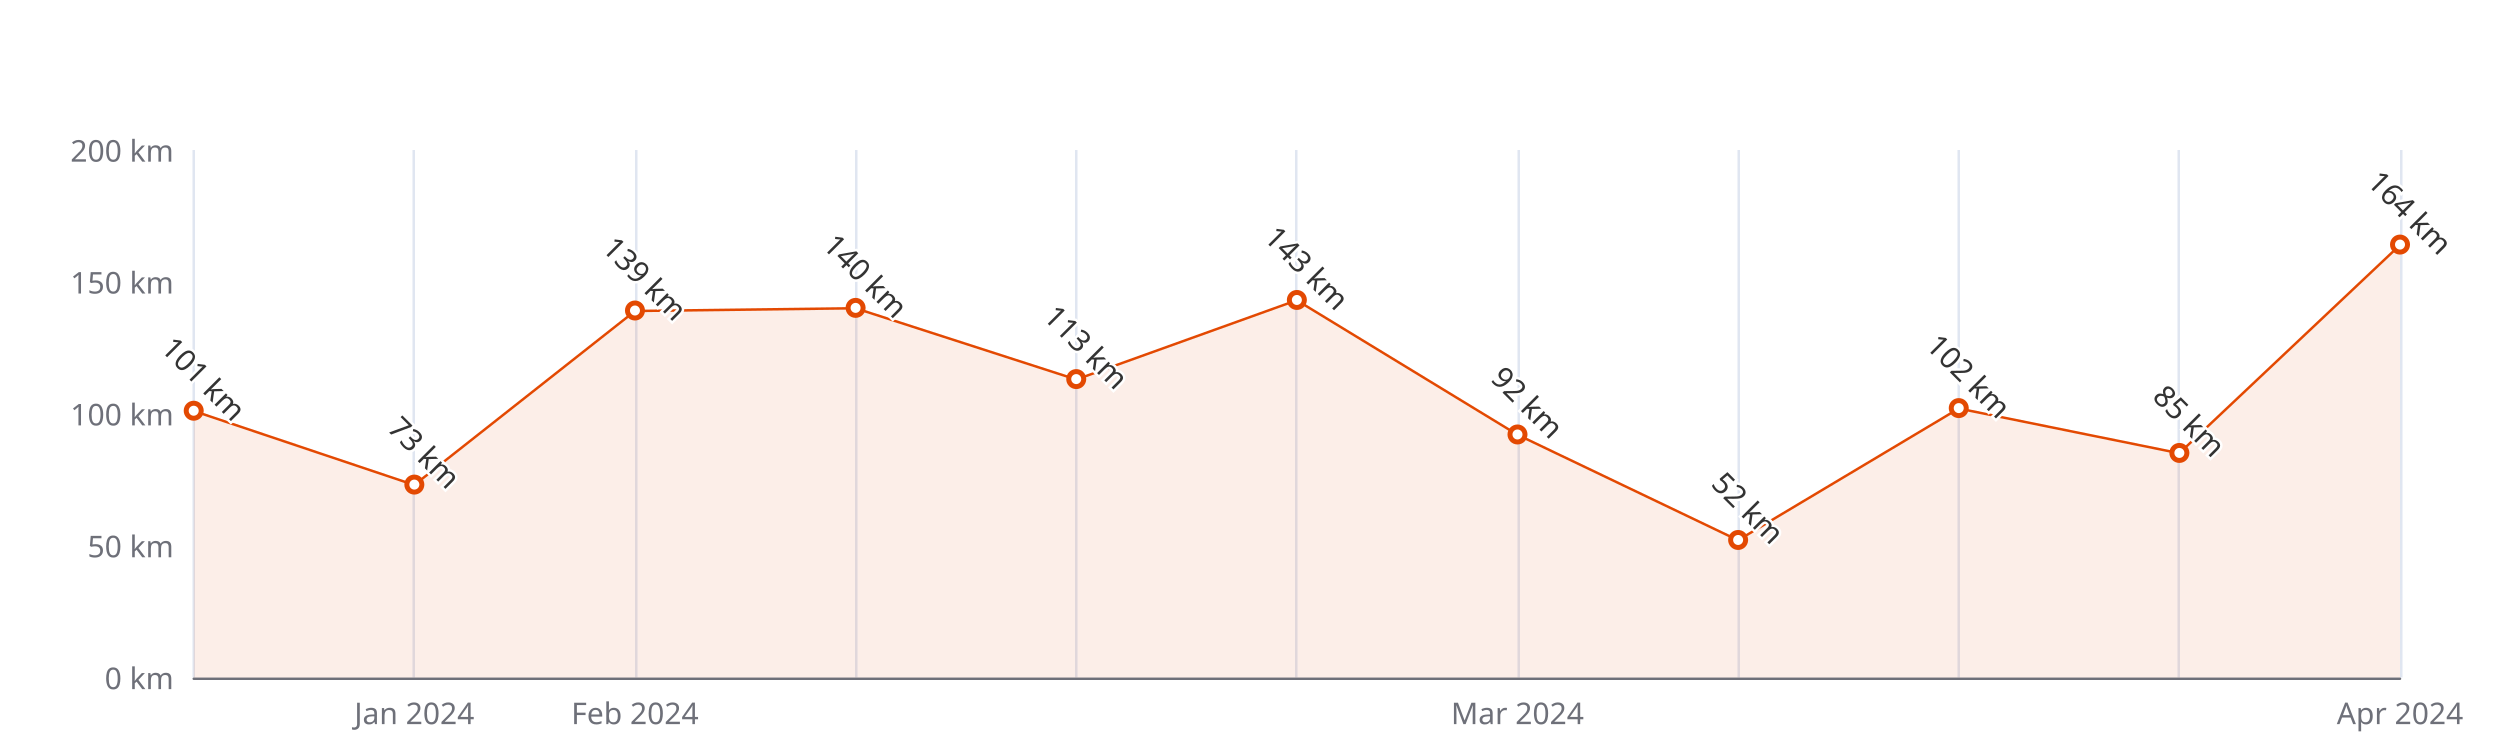
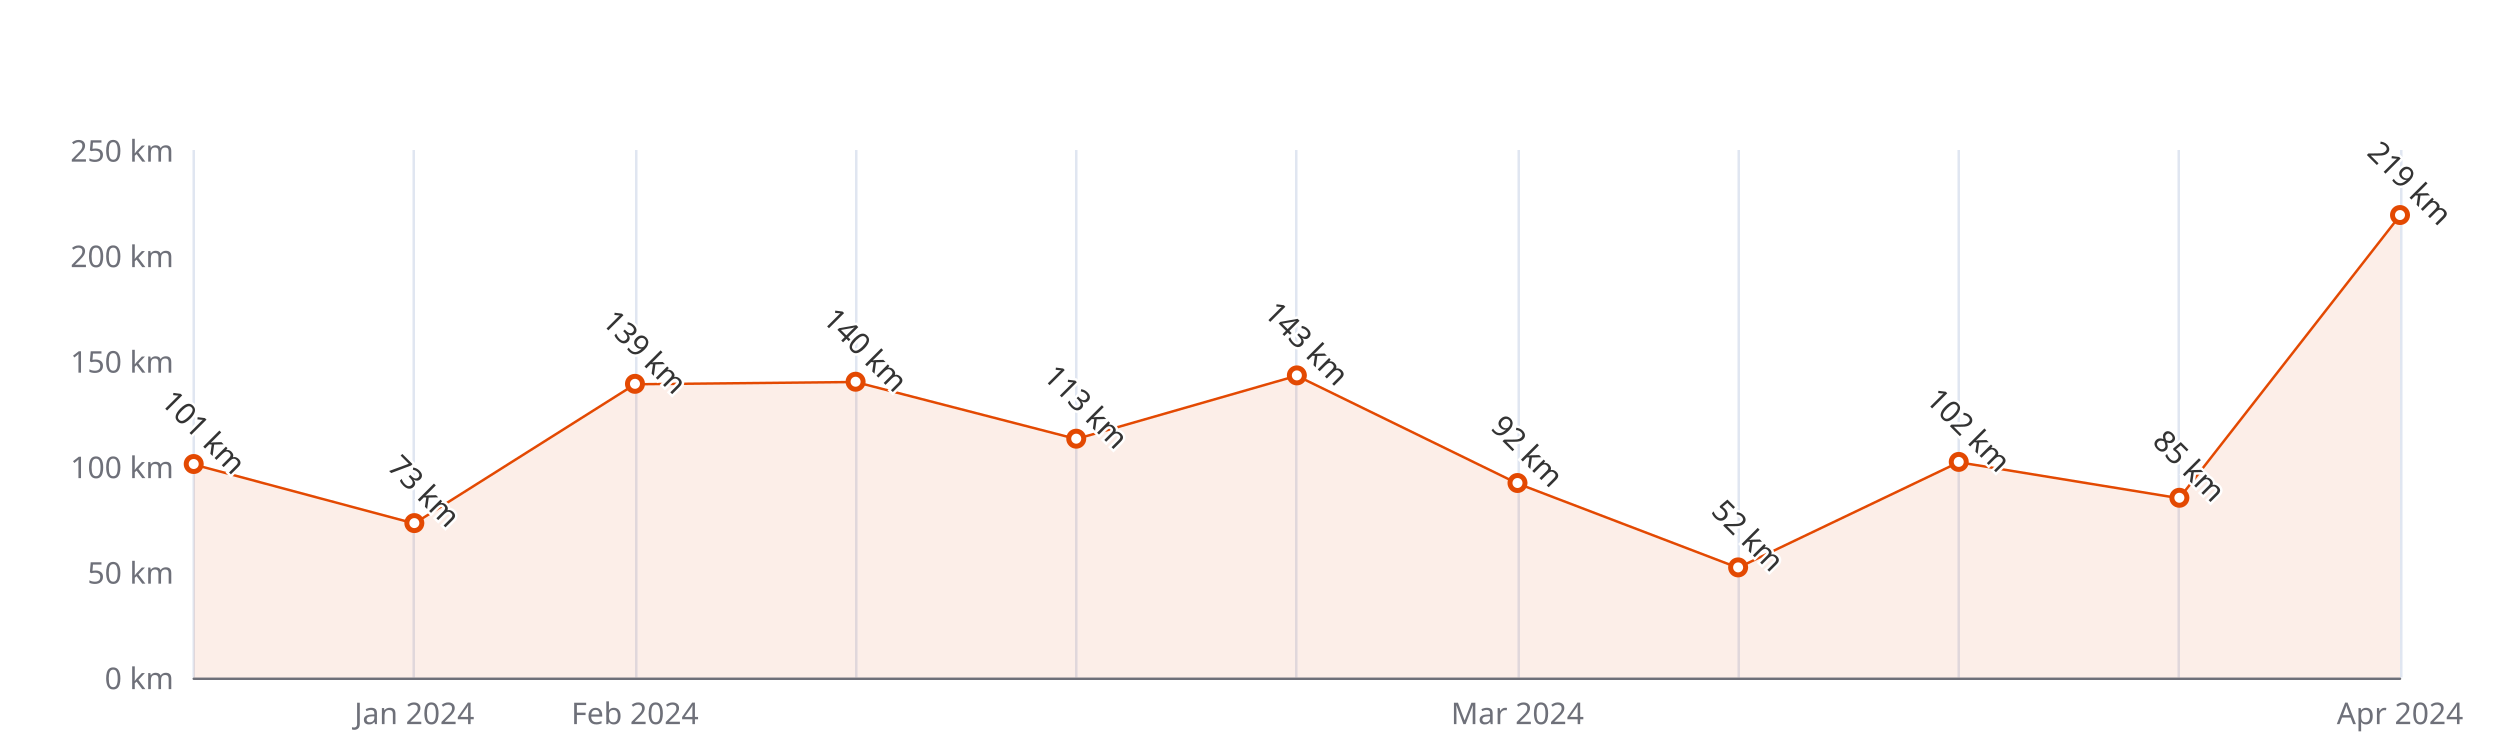
<svg xmlns="http://www.w3.org/2000/svg" width="1000" height="300" version="1.1" baseProfile="full" viewBox="0 0 1000 300">
  <rect width="1000" height="300" x="0" y="0" id="0" fill="#ffffff" />
  <path d="M77.5 60L77.5 271" fill="none" stroke="#E0E6F1" />
  <path d="M165.5 60L165.5 271" fill="none" stroke="#E0E6F1" />
  <path d="M254.5 60L254.5 271" fill="none" stroke="#E0E6F1" />
  <path d="M342.5 60L342.5 271" fill="none" stroke="#E0E6F1" />
  <path d="M430.5 60L430.5 271" fill="none" stroke="#E0E6F1" />
  <path d="M518.5 60L518.5 271" fill="none" stroke="#E0E6F1" />
  <path d="M607.5 60L607.5 271" fill="none" stroke="#E0E6F1" />
  <path d="M695.5 60L695.5 271" fill="none" stroke="#E0E6F1" />
  <path d="M783.5 60L783.5 271" fill="none" stroke="#E0E6F1" />
  <path d="M871.5 60L871.5 271" fill="none" stroke="#E0E6F1" />
  <path d="M960.5 60L960.5 271" fill="none" stroke="#E0E6F1" />
  <path d="M77.5 271.5L960 271.5" fill="none" stroke="#6E7079" stroke-linecap="round" />
  <text dominant-baseline="central" text-anchor="end" style="font-size:12px;font-family:sans-serif;" xml:space="preserve" transform="translate(69.48 271)" fill="#6E7079">0 km</text>
-   <text dominant-baseline="central" text-anchor="end" style="font-size:12px;font-family:sans-serif;" xml:space="preserve" transform="translate(69.48 218.25)" fill="#6E7079">50 km</text>
-   <text dominant-baseline="central" text-anchor="end" style="font-size:12px;font-family:sans-serif;" xml:space="preserve" transform="translate(69.48 165.5)" fill="#6E7079">100 km</text>
-   <text dominant-baseline="central" text-anchor="end" style="font-size:12px;font-family:sans-serif;" xml:space="preserve" transform="translate(69.48 112.75)" fill="#6E7079">150 km</text>
-   <text dominant-baseline="central" text-anchor="end" style="font-size:12px;font-family:sans-serif;" xml:space="preserve" transform="translate(69.48 60)" fill="#6E7079">200 km</text>
+   <text dominant-baseline="central" text-anchor="end" style="font-size:12px;font-family:sans-serif;" xml:space="preserve" transform="translate(69.48 228.8)" fill="#6E7079">50 km</text>
+   <text dominant-baseline="central" text-anchor="end" style="font-size:12px;font-family:sans-serif;" xml:space="preserve" transform="translate(69.48 186.6)" fill="#6E7079">100 km</text>
+   <text dominant-baseline="central" text-anchor="end" style="font-size:12px;font-family:sans-serif;" xml:space="preserve" transform="translate(69.48 144.4)" fill="#6E7079">150 km</text>
+   <text dominant-baseline="central" text-anchor="end" style="font-size:12px;font-family:sans-serif;" xml:space="preserve" transform="translate(69.48 102.2)" fill="#6E7079">200 km</text>
+   <text dominant-baseline="central" text-anchor="end" style="font-size:12px;font-family:sans-serif;" xml:space="preserve" transform="translate(69.48 60)" fill="#6E7079">250 km</text>
  <text dominant-baseline="central" text-anchor="middle" style="font-size:12px;font-family:sans-serif;" xml:space="preserve" y="6" transform="translate(165.732 279)" fill="#6E7079">Jan 2024</text>
  <text dominant-baseline="central" text-anchor="middle" style="font-size:12px;font-family:sans-serif;" xml:space="preserve" y="6" transform="translate(253.984 279)" fill="#6E7079">Feb 2024</text>
  <text dominant-baseline="central" text-anchor="middle" style="font-size:12px;font-family:sans-serif;" xml:space="preserve" y="6" transform="translate(606.992 279)" fill="#6E7079">Mar 2024</text>
  <text dominant-baseline="central" text-anchor="middle" style="font-size:12px;font-family:sans-serif;" xml:space="preserve" y="6" transform="translate(960 279)" fill="#6E7079">Apr 2024</text>
  <g clip-path="url(#zr5-c0)">
-     <path d="M77.5 164.4L165.7 194L254 124.4L342.2 123.3L430.5 151.8L518.7 120.1L607 173.9L695.2 216.1L783.5 163.4L871.7 181.3L960 98L960 271L871.7 271L783.5 271L695.2 271L607 271L518.7 271L430.5 271L342.2 271L254 271L165.7 271L77.5 271Z" fill="rgb(227,73,2)" fill-opacity="0.09" />
-     <path d="M77.5 164.4L165.7 194L254 124.4L342.2 123.3L430.5 151.8L518.7 120.1L607 173.9L695.2 216.1L783.5 163.4L871.7 181.3L960 98" fill="none" stroke="#E34902" stroke-linejoin="bevel" />
+     <path d="M77.5 185.8L165.7 209.4L254 153.7L342.2 152.8L430.5 175.6L518.7 150.3L607 193.4L695.2 227.1L783.5 184.9L871.7 199.3L960 86.2L960 271L871.7 271L783.5 271L695.2 271L607 271L518.7 271L430.5 271L342.2 271L254 271L165.7 271L77.5 271Z" fill="rgb(227,73,2)" fill-opacity="0.09" />
+     <path d="M77.5 185.8L165.7 209.4L254 153.7L342.2 152.8L430.5 175.6L518.7 150.3L607 193.4L695.2 227.1L783.5 184.9L871.7 199.3L960 86.2" fill="none" stroke="#E34902" stroke-linejoin="bevel" />
  </g>
-   <path d="M1 0A1 1 0 1 1 1 -0.1A1 1 0 0 1 1 0" transform="matrix(3,0,0,3,77.48,164.445)" fill="#fff" stroke="#E34902" stroke-width="0.667" />
-   <path d="M1 0A1 1 0 1 1 1 -0.1A1 1 0 0 1 1 0" transform="matrix(3,0,0,3,165.732,193.985)" fill="#fff" stroke="#E34902" stroke-width="0.667" />
-   <path d="M1 0A1 1 0 1 1 1 -0.1A1 1 0 0 1 1 0" transform="matrix(3,0,0,3,253.984,124.355)" fill="#fff" stroke="#E34902" stroke-width="0.667" />
-   <path d="M1 0A1 1 0 1 1 1 -0.1A1 1 0 0 1 1 0" transform="matrix(3,0,0,3,342.236,123.3)" fill="#fff" stroke="#E34902" stroke-width="0.667" />
-   <path d="M1 0A1 1 0 1 1 1 -0.1A1 1 0 0 1 1 0" transform="matrix(3,0,0,3,430.488,151.785)" fill="#fff" stroke="#E34902" stroke-width="0.667" />
-   <path d="M1 0A1 1 0 1 1 1 -0.1A1 1 0 0 1 1 0" transform="matrix(3,0,0,3,518.74,120.135)" fill="#fff" stroke="#E34902" stroke-width="0.667" />
-   <path d="M1 0A1 1 0 1 1 1 -0.1A1 1 0 0 1 1 0" transform="matrix(3,0,0,3,606.992,173.94)" fill="#fff" stroke="#E34902" stroke-width="0.667" />
-   <path d="M1 0A1 1 0 1 1 1 -0.1A1 1 0 0 1 1 0" transform="matrix(3,0,0,3,695.244,216.14)" fill="#fff" stroke="#E34902" stroke-width="0.667" />
-   <path d="M1 0A1 1 0 1 1 1 -0.1A1 1 0 0 1 1 0" transform="matrix(3,0,0,3,783.496,163.39)" fill="#fff" stroke="#E34902" stroke-width="0.667" />
-   <path d="M1 0A1 1 0 1 1 1 -0.1A1 1 0 0 1 1 0" transform="matrix(3,0,0,3,871.748,181.325)" fill="#fff" stroke="#E34902" stroke-width="0.667" />
-   <path d="M1 0A1 1 0 1 1 1 -0.1A1 1 0 0 1 1 0" transform="matrix(3,0,0,3,960,97.98)" fill="#fff" stroke="#E34902" stroke-width="0.667" />
-   <text dominant-baseline="central" text-anchor="middle" style="font-size:12px;font-family:sans-serif;" xml:space="preserve" y="-6" transform="matrix(0.707,0.707,-0.707,0.707,77.48,155.445)" fill="#333" stroke="rgb(255,255,255)" stroke-width="2" paint-order="stroke" stroke-miterlimit="2">101 km</text>
-   <text dominant-baseline="central" text-anchor="middle" style="font-size:12px;font-family:sans-serif;" xml:space="preserve" y="-6" transform="matrix(0.707,0.707,-0.707,0.707,165.732,184.985)" fill="#333" stroke="rgb(255,255,255)" stroke-width="2" paint-order="stroke" stroke-miterlimit="2">73 km</text>
-   <text dominant-baseline="central" text-anchor="middle" style="font-size:12px;font-family:sans-serif;" xml:space="preserve" y="-6" transform="matrix(0.707,0.707,-0.707,0.707,253.984,115.355)" fill="#333" stroke="rgb(255,255,255)" stroke-width="2" paint-order="stroke" stroke-miterlimit="2">139 km</text>
-   <text dominant-baseline="central" text-anchor="middle" style="font-size:12px;font-family:sans-serif;" xml:space="preserve" y="-6" transform="matrix(0.707,0.707,-0.707,0.707,342.236,114.3)" fill="#333" stroke="rgb(255,255,255)" stroke-width="2" paint-order="stroke" stroke-miterlimit="2">140 km</text>
-   <text dominant-baseline="central" text-anchor="middle" style="font-size:12px;font-family:sans-serif;" xml:space="preserve" y="-6" transform="matrix(0.707,0.707,-0.707,0.707,430.488,142.785)" fill="#333" stroke="rgb(255,255,255)" stroke-width="2" paint-order="stroke" stroke-miterlimit="2">113 km</text>
-   <text dominant-baseline="central" text-anchor="middle" style="font-size:12px;font-family:sans-serif;" xml:space="preserve" y="-6" transform="matrix(0.707,0.707,-0.707,0.707,518.74,111.135)" fill="#333" stroke="rgb(255,255,255)" stroke-width="2" paint-order="stroke" stroke-miterlimit="2">143 km</text>
-   <text dominant-baseline="central" text-anchor="middle" style="font-size:12px;font-family:sans-serif;" xml:space="preserve" y="-6" transform="matrix(0.707,0.707,-0.707,0.707,606.992,164.94)" fill="#333" stroke="rgb(255,255,255)" stroke-width="2" paint-order="stroke" stroke-miterlimit="2">92 km</text>
-   <text dominant-baseline="central" text-anchor="middle" style="font-size:12px;font-family:sans-serif;" xml:space="preserve" y="-6" transform="matrix(0.707,0.707,-0.707,0.707,695.244,207.14)" fill="#333" stroke="rgb(255,255,255)" stroke-width="2" paint-order="stroke" stroke-miterlimit="2">52 km</text>
-   <text dominant-baseline="central" text-anchor="middle" style="font-size:12px;font-family:sans-serif;" xml:space="preserve" y="-6" transform="matrix(0.707,0.707,-0.707,0.707,783.496,154.39)" fill="#333" stroke="rgb(255,255,255)" stroke-width="2" paint-order="stroke" stroke-miterlimit="2">102 km</text>
-   <text dominant-baseline="central" text-anchor="middle" style="font-size:12px;font-family:sans-serif;" xml:space="preserve" y="-6" transform="matrix(0.707,0.707,-0.707,0.707,871.748,172.325)" fill="#333" stroke="rgb(255,255,255)" stroke-width="2" paint-order="stroke" stroke-miterlimit="2">85 km</text>
-   <text dominant-baseline="central" text-anchor="middle" style="font-size:12px;font-family:sans-serif;" xml:space="preserve" y="-6" transform="matrix(0.707,0.707,-0.707,0.707,960,88.98)" fill="#333" stroke="rgb(255,255,255)" stroke-width="2" paint-order="stroke" stroke-miterlimit="2">164 km</text>
+   <path d="M1 0A1 1 0 1 1 1 -0.1A1 1 0 0 1 1 0" transform="matrix(3,0,0,3,77.48,185.756)" fill="#fff" stroke="#E34902" stroke-width="0.667" />
+   <path d="M1 0A1 1 0 1 1 1 -0.1A1 1 0 0 1 1 0" transform="matrix(3,0,0,3,165.732,209.388)" fill="#fff" stroke="#E34902" stroke-width="0.667" />
+   <path d="M1 0A1 1 0 1 1 1 -0.1A1 1 0 0 1 1 0" transform="matrix(3,0,0,3,253.984,153.684)" fill="#fff" stroke="#E34902" stroke-width="0.667" />
+   <path d="M1 0A1 1 0 1 1 1 -0.1A1 1 0 0 1 1 0" transform="matrix(3,0,0,3,342.236,152.84)" fill="#fff" stroke="#E34902" stroke-width="0.667" />
+   <path d="M1 0A1 1 0 1 1 1 -0.1A1 1 0 0 1 1 0" transform="matrix(3,0,0,3,430.488,175.628)" fill="#fff" stroke="#E34902" stroke-width="0.667" />
+   <path d="M1 0A1 1 0 1 1 1 -0.1A1 1 0 0 1 1 0" transform="matrix(3,0,0,3,518.74,150.308)" fill="#fff" stroke="#E34902" stroke-width="0.667" />
+   <path d="M1 0A1 1 0 1 1 1 -0.1A1 1 0 0 1 1 0" transform="matrix(3,0,0,3,606.992,193.352)" fill="#fff" stroke="#E34902" stroke-width="0.667" />
+   <path d="M1 0A1 1 0 1 1 1 -0.1A1 1 0 0 1 1 0" transform="matrix(3,0,0,3,695.244,227.112)" fill="#fff" stroke="#E34902" stroke-width="0.667" />
+   <path d="M1 0A1 1 0 1 1 1 -0.1A1 1 0 0 1 1 0" transform="matrix(3,0,0,3,783.496,184.912)" fill="#fff" stroke="#E34902" stroke-width="0.667" />
+   <path d="M1 0A1 1 0 1 1 1 -0.1A1 1 0 0 1 1 0" transform="matrix(3,0,0,3,871.748,199.26)" fill="#fff" stroke="#E34902" stroke-width="0.667" />
+   <path d="M1 0A1 1 0 1 1 1 -0.1A1 1 0 0 1 1 0" transform="matrix(3,0,0,3,960,86.164)" fill="#fff" stroke="#E34902" stroke-width="0.667" />
+   <text dominant-baseline="central" text-anchor="middle" style="font-size:12px;font-family:sans-serif;" xml:space="preserve" y="-6" transform="matrix(0.707,0.707,-0.707,0.707,77.48,176.756)" fill="#333" stroke="rgb(255,255,255)" stroke-width="2" paint-order="stroke" stroke-miterlimit="2">101 km</text>
+   <text dominant-baseline="central" text-anchor="middle" style="font-size:12px;font-family:sans-serif;" xml:space="preserve" y="-6" transform="matrix(0.707,0.707,-0.707,0.707,165.732,200.388)" fill="#333" stroke="rgb(255,255,255)" stroke-width="2" paint-order="stroke" stroke-miterlimit="2">73 km</text>
+   <text dominant-baseline="central" text-anchor="middle" style="font-size:12px;font-family:sans-serif;" xml:space="preserve" y="-6" transform="matrix(0.707,0.707,-0.707,0.707,253.984,144.684)" fill="#333" stroke="rgb(255,255,255)" stroke-width="2" paint-order="stroke" stroke-miterlimit="2">139 km</text>
+   <text dominant-baseline="central" text-anchor="middle" style="font-size:12px;font-family:sans-serif;" xml:space="preserve" y="-6" transform="matrix(0.707,0.707,-0.707,0.707,342.236,143.84)" fill="#333" stroke="rgb(255,255,255)" stroke-width="2" paint-order="stroke" stroke-miterlimit="2">140 km</text>
+   <text dominant-baseline="central" text-anchor="middle" style="font-size:12px;font-family:sans-serif;" xml:space="preserve" y="-6" transform="matrix(0.707,0.707,-0.707,0.707,430.488,166.628)" fill="#333" stroke="rgb(255,255,255)" stroke-width="2" paint-order="stroke" stroke-miterlimit="2">113 km</text>
+   <text dominant-baseline="central" text-anchor="middle" style="font-size:12px;font-family:sans-serif;" xml:space="preserve" y="-6" transform="matrix(0.707,0.707,-0.707,0.707,518.74,141.308)" fill="#333" stroke="rgb(255,255,255)" stroke-width="2" paint-order="stroke" stroke-miterlimit="2">143 km</text>
+   <text dominant-baseline="central" text-anchor="middle" style="font-size:12px;font-family:sans-serif;" xml:space="preserve" y="-6" transform="matrix(0.707,0.707,-0.707,0.707,606.992,184.352)" fill="#333" stroke="rgb(255,255,255)" stroke-width="2" paint-order="stroke" stroke-miterlimit="2">92 km</text>
+   <text dominant-baseline="central" text-anchor="middle" style="font-size:12px;font-family:sans-serif;" xml:space="preserve" y="-6" transform="matrix(0.707,0.707,-0.707,0.707,695.244,218.112)" fill="#333" stroke="rgb(255,255,255)" stroke-width="2" paint-order="stroke" stroke-miterlimit="2">52 km</text>
+   <text dominant-baseline="central" text-anchor="middle" style="font-size:12px;font-family:sans-serif;" xml:space="preserve" y="-6" transform="matrix(0.707,0.707,-0.707,0.707,783.496,175.912)" fill="#333" stroke="rgb(255,255,255)" stroke-width="2" paint-order="stroke" stroke-miterlimit="2">102 km</text>
+   <text dominant-baseline="central" text-anchor="middle" style="font-size:12px;font-family:sans-serif;" xml:space="preserve" y="-6" transform="matrix(0.707,0.707,-0.707,0.707,871.748,190.26)" fill="#333" stroke="rgb(255,255,255)" stroke-width="2" paint-order="stroke" stroke-miterlimit="2">85 km</text>
+   <text dominant-baseline="central" text-anchor="middle" style="font-size:12px;font-family:sans-serif;" xml:space="preserve" y="-6" transform="matrix(0.707,0.707,-0.707,0.707,960,77.164)" fill="#333" stroke="rgb(255,255,255)" stroke-width="2" paint-order="stroke" stroke-miterlimit="2">219 km</text>
  <defs>
    <clipPath id="zr5-c0">
      <path d="M76 59.5l884 0l0 212l-884 0Z" fill="#000" />
    </clipPath>
  </defs>
</svg>
